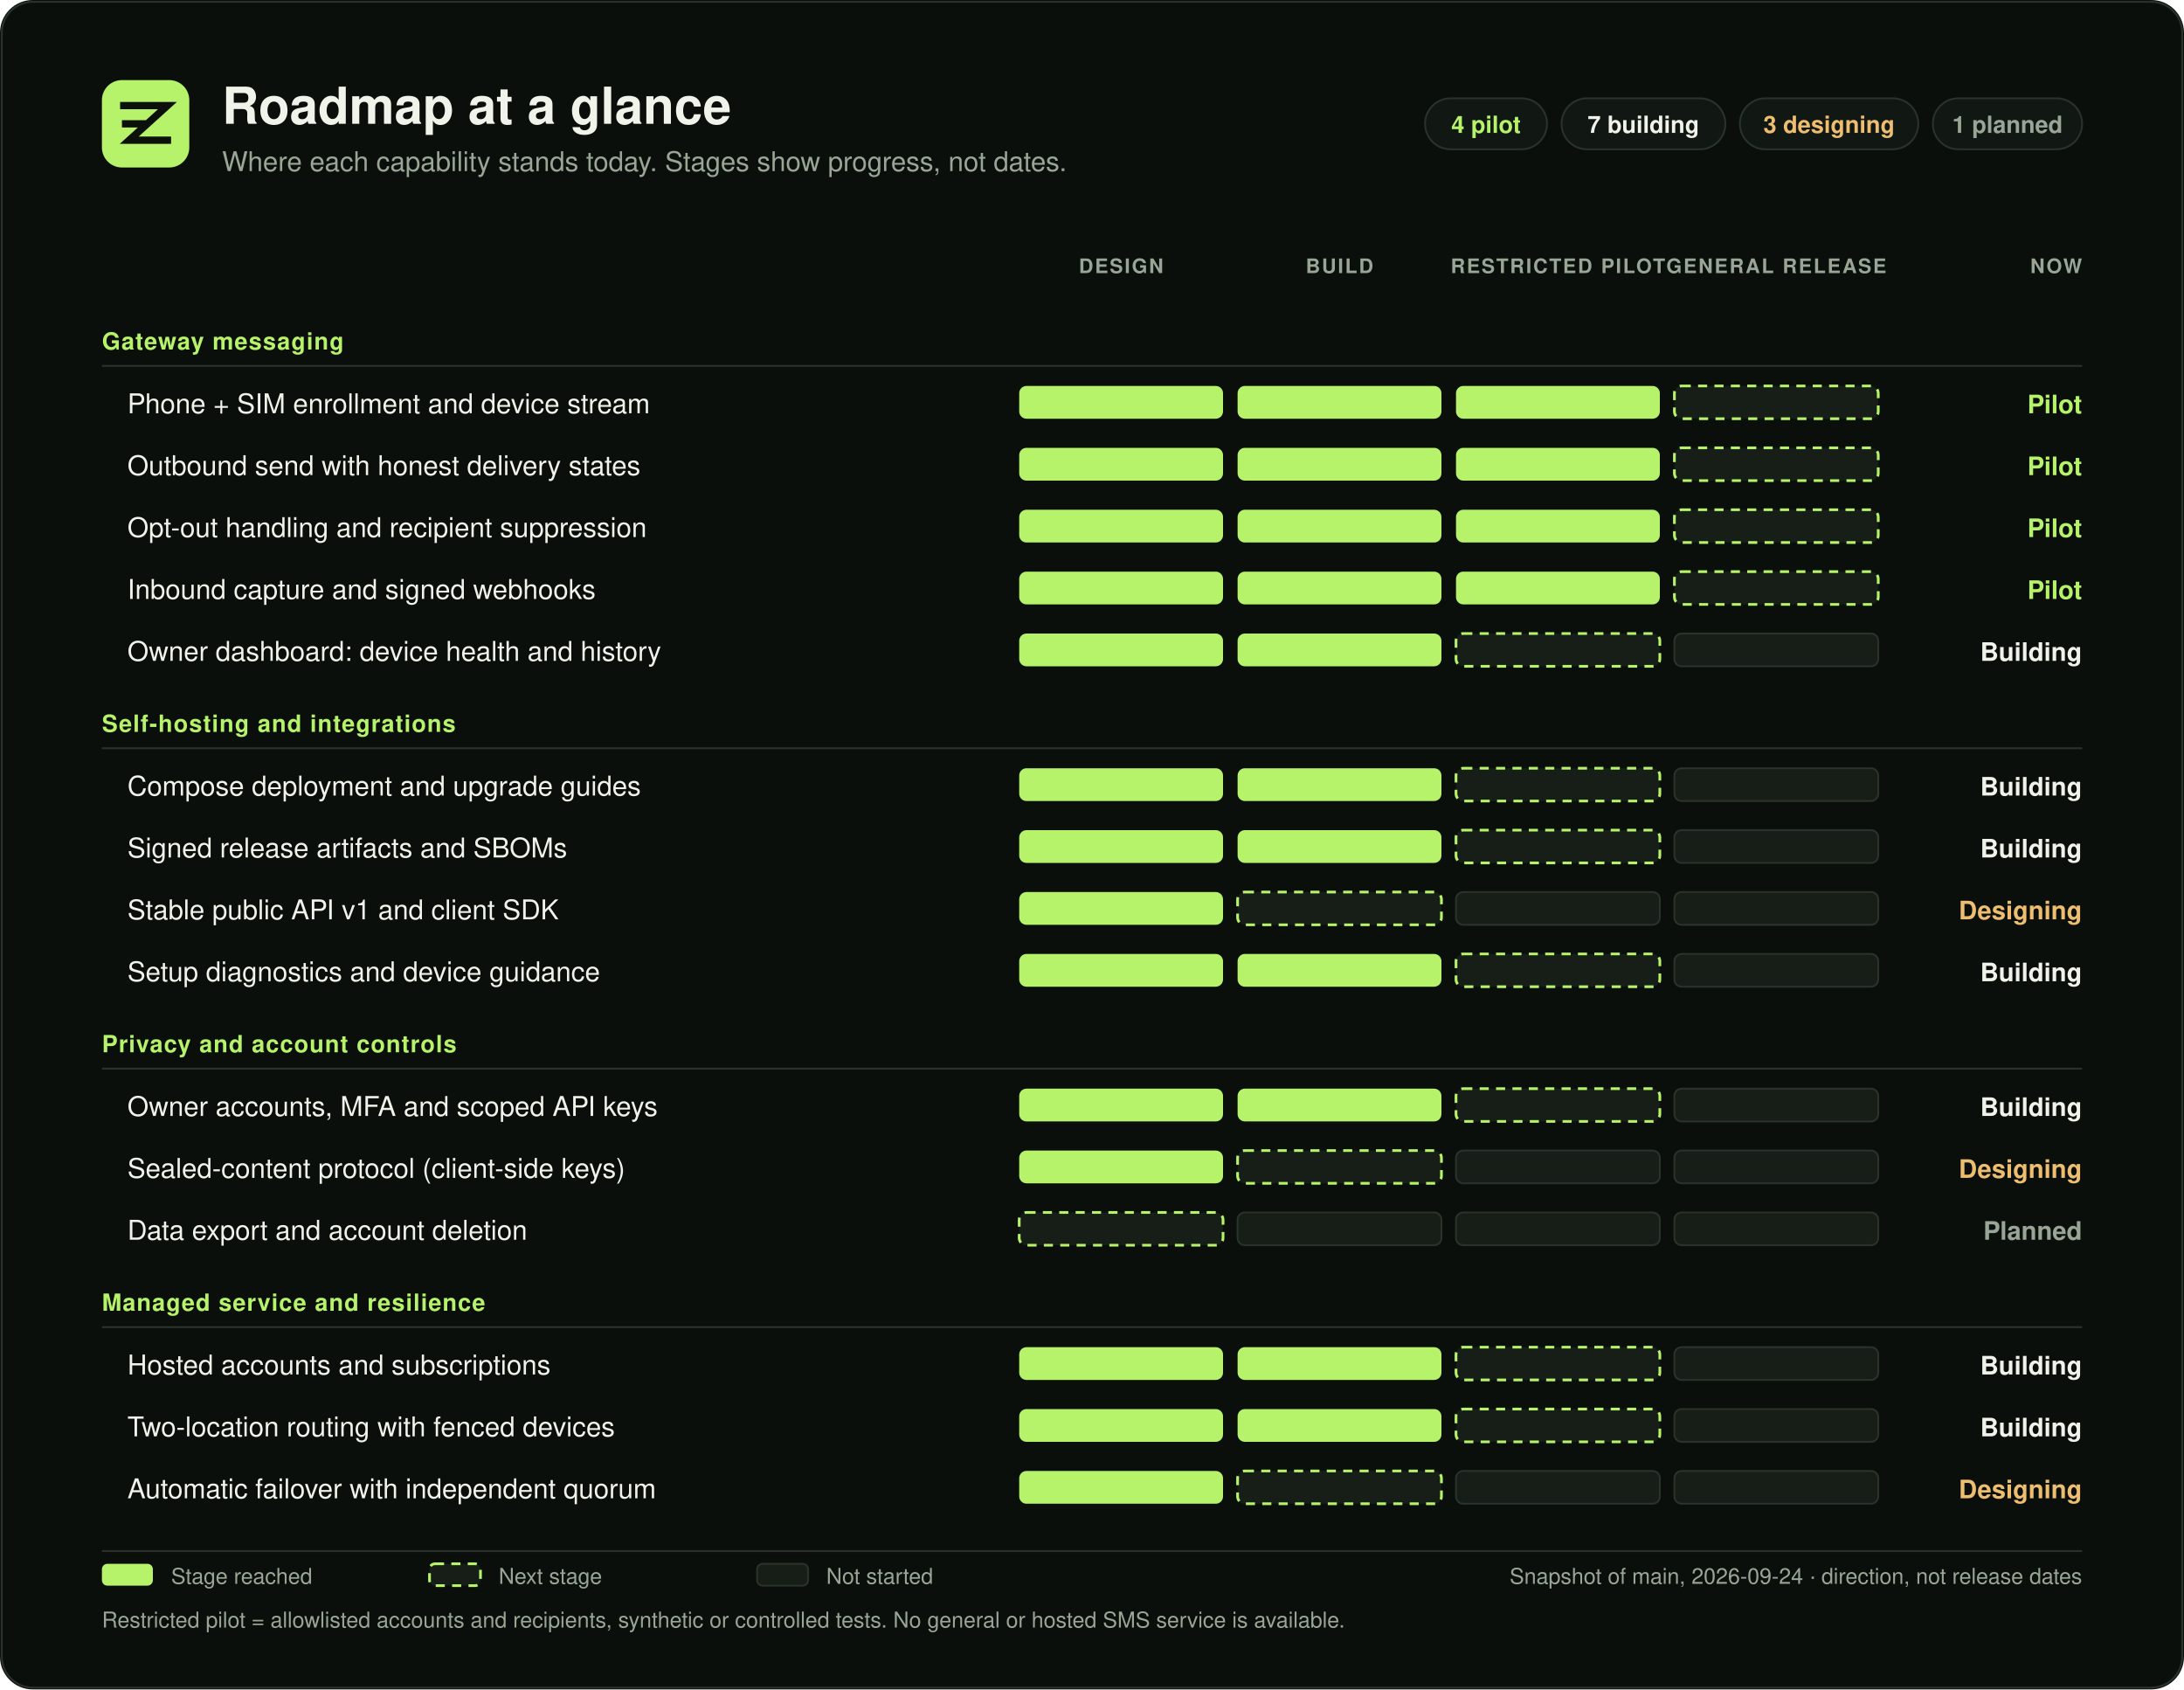
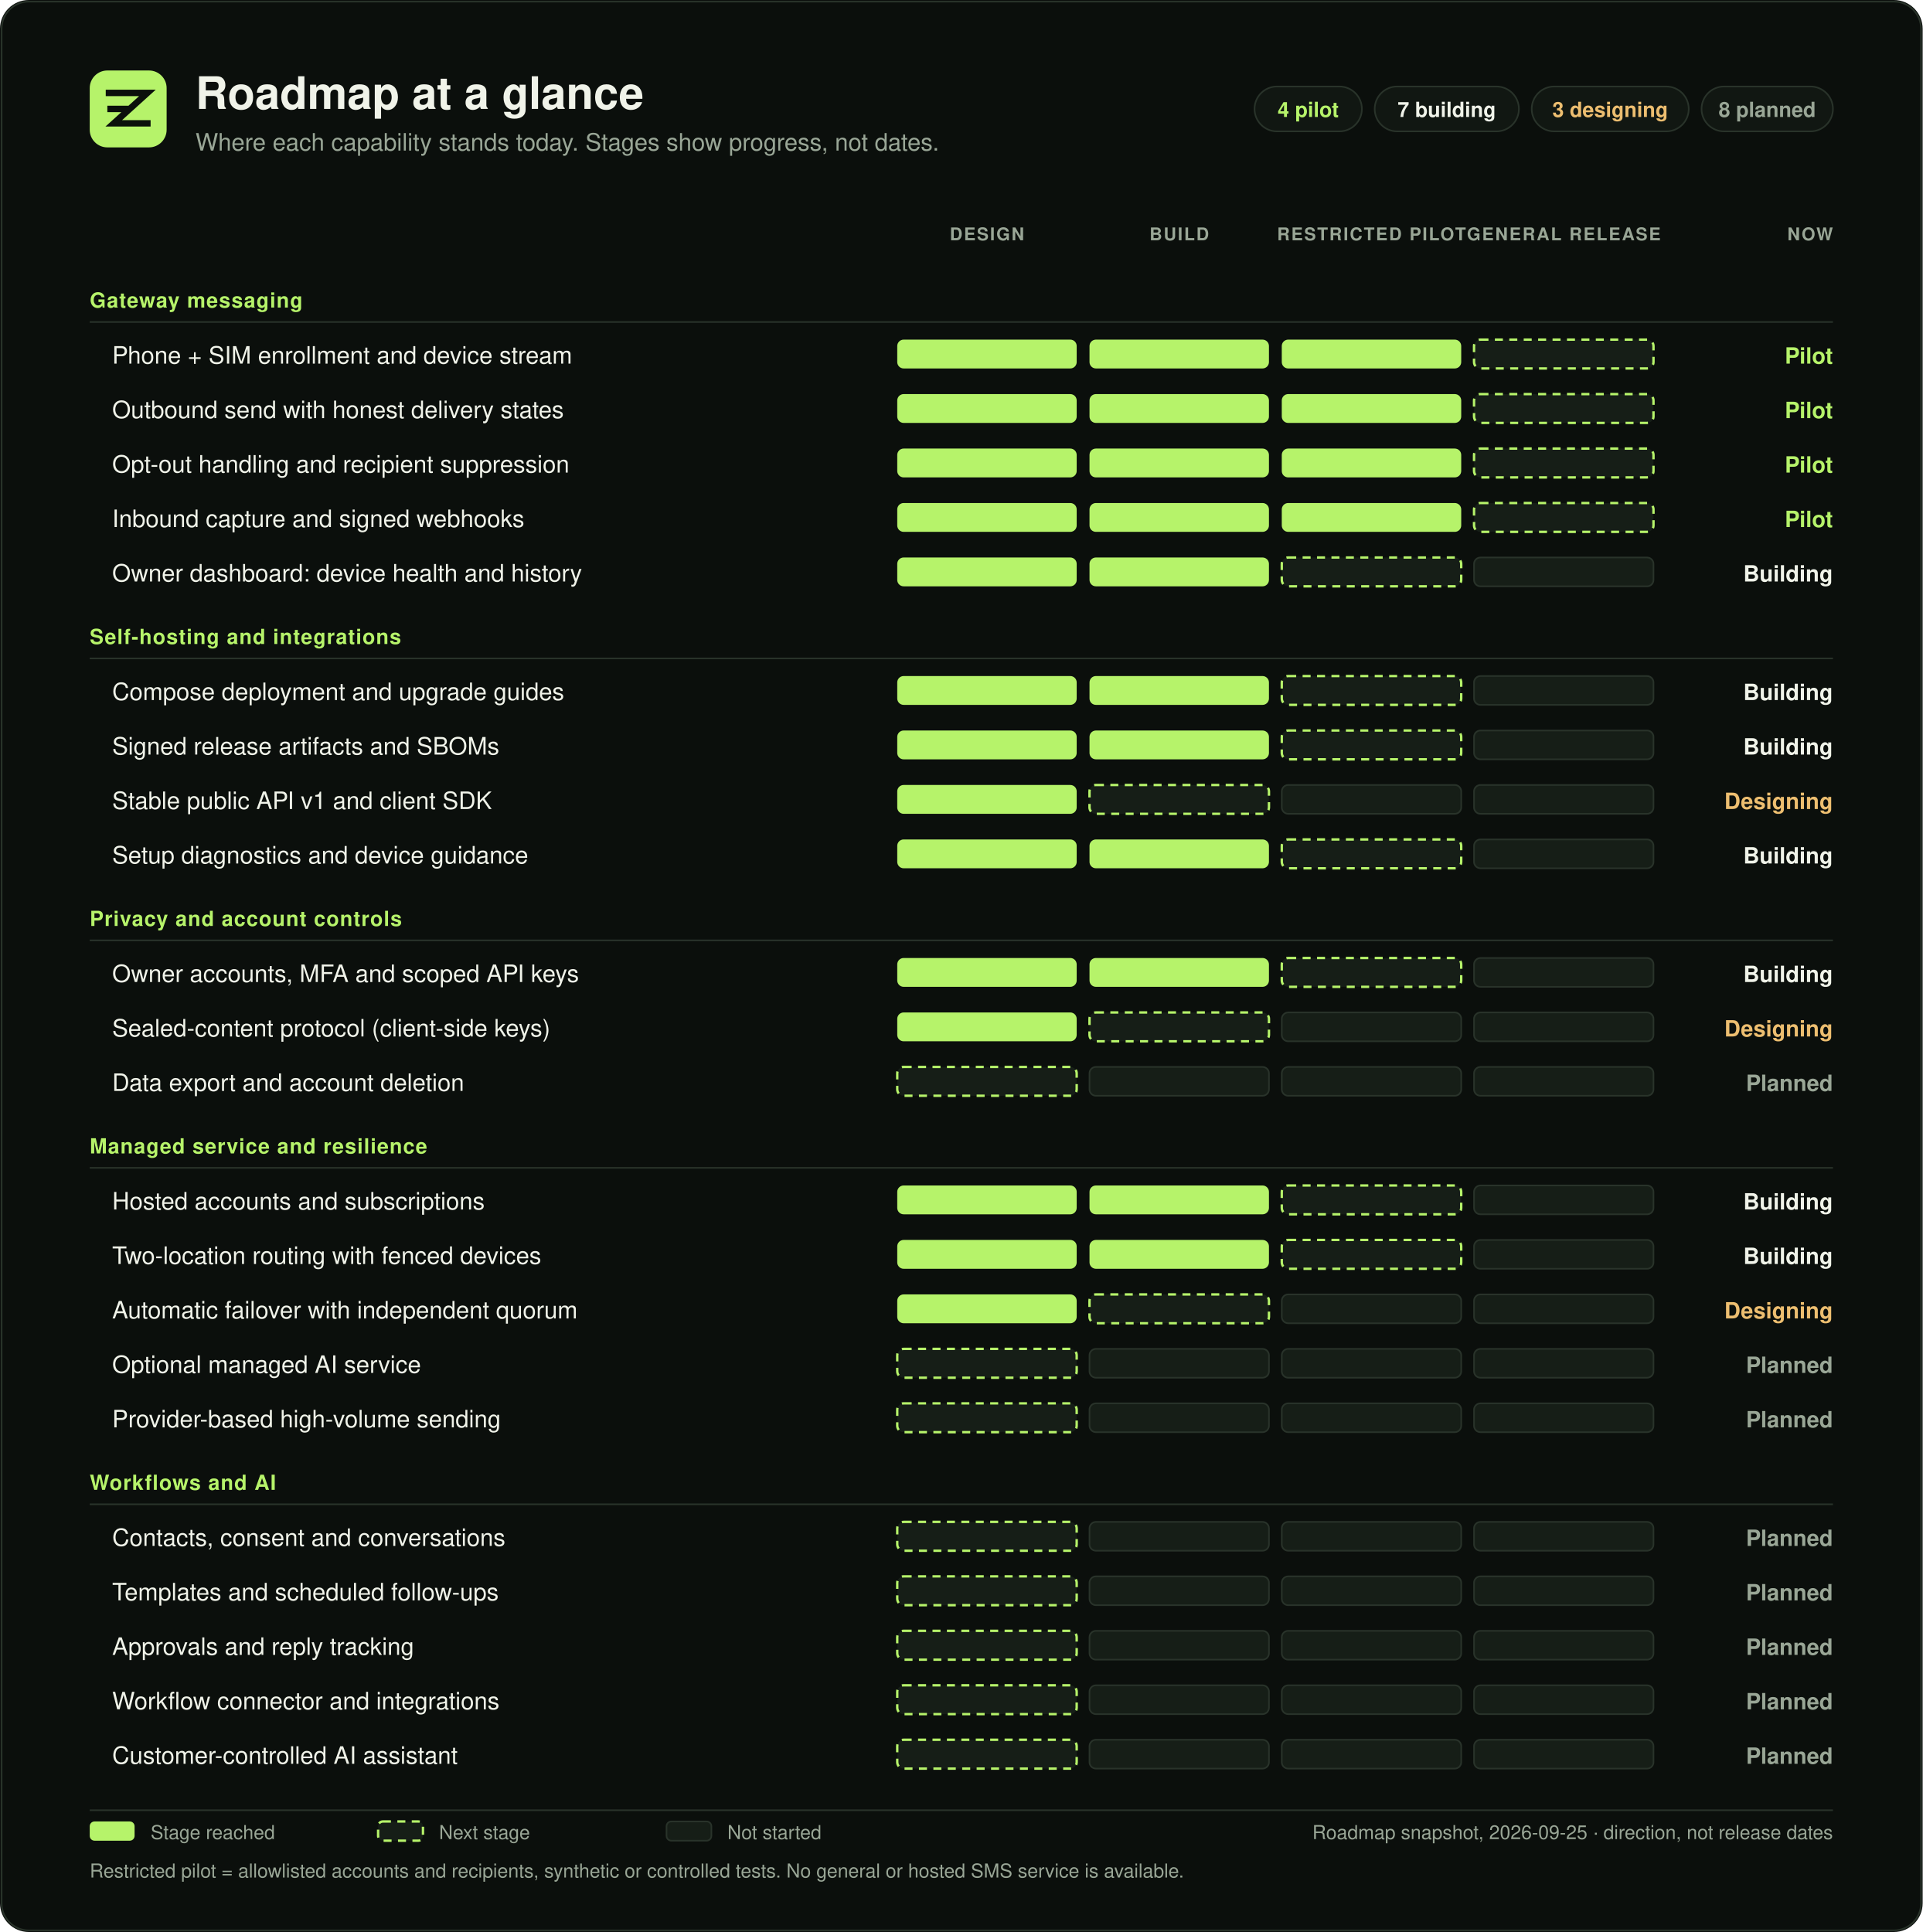
- <svg xmlns="http://www.w3.org/2000/svg" viewBox="0 0 1200 928" width="1200" height="928" role="img" aria-labelledby="t d">
+ <svg xmlns="http://www.w3.org/2000/svg" viewBox="0 0 1200 1206" width="1200" height="1206" role="img" aria-labelledby="t d">
  <style>
text{font-family:-apple-system,BlinkMacSystemFont,'Segoe UI',Helvetica,Arial,sans-serif}
.h1{font-size:28px;font-weight:700;fill:#f0f3e9}
.sub{font-size:15px;fill:#99a696}
.col{font-size:11px;font-weight:600;letter-spacing:.08em;fill:#99a696}
.track{font-size:13px;font-weight:700;letter-spacing:.04em;fill:#b6f36a}
.item{font-size:15px;fill:#f0f3e9}
.status{font-size:14px;font-weight:600}
.chip{font-size:13px}
.foot{font-size:12px;fill:#99a696}
.rule{stroke:#29332a;stroke-width:1}
.seg.on{fill:#b6f36a}
.seg.next{fill:#161e17;stroke:#b6f36a;stroke-width:1.5;stroke-dasharray:5 4}
.seg.off{fill:#161e17;stroke:#29332a;stroke-width:1}
</style>
-   <rect width="1200" height="928" rx="18" fill="#0b0f0c" />
-   <rect x="1" y="1" width="1198" height="926" rx="17" fill="none" stroke="#29332a" />
+   <rect width="1200" height="1206" rx="18" fill="#0b0f0c" />
+   <rect x="1" y="1" width="1198" height="1204" rx="17" fill="none" stroke="#29332a" />
  <g transform="translate(56 44)">
    <rect width="48" height="48" rx="11" fill="#b6f36a" />
    <path d="M12 14h24L15 33h21M13 24h9" fill="none" stroke="#0b100b" stroke-width="4" stroke-linecap="square" />
  </g>
  <text x="122" y="68" class="h1">Roadmap at a glance</text>
  <text x="122" y="94" class="sub">Where each capability stands today. Stages show progress, not dates.</text>
  <rect x="1062" y="54" width="82" height="28" rx="14" fill="#111712" stroke="#29332a" />
-   <text x="1103" y="73" text-anchor="middle" class="status chip" fill="#99a696">1 planned</text>
+   <text x="1103" y="73" text-anchor="middle" class="status chip" fill="#99a696">8 planned</text>
  <rect x="956" y="54" width="98" height="28" rx="14" fill="#111712" stroke="#29332a" />
  <text x="1005" y="73" text-anchor="middle" class="status chip" fill="#edbe70">3 designing</text>
  <rect x="858" y="54" width="90" height="28" rx="14" fill="#111712" stroke="#29332a" />
  <text x="903" y="73" text-anchor="middle" class="status chip" fill="#f0f3e9">7 building</text>
  <rect x="783" y="54" width="67" height="28" rx="14" fill="#111712" stroke="#29332a" />
  <text x="816.5" y="73" text-anchor="middle" class="status chip" fill="#b6f36a">4 pilot</text>
  <text x="616" y="150" text-anchor="middle" class="col">DESIGN</text>
  <text x="736" y="150" text-anchor="middle" class="col">BUILD</text>
  <text x="856" y="150" text-anchor="middle" class="col">RESTRICTED PILOT</text>
  <text x="976" y="150" text-anchor="middle" class="col">GENERAL RELEASE</text>
  <text x="1144" y="150" text-anchor="end" class="col">NOW</text>
  <text x="56" y="192" class="track">Gateway messaging</text>
  <line x1="56" y1="201" x2="1144" y2="201" class="rule" />
  <text x="70" y="227" class="item">Phone + SIM enrollment and device stream</text>
  <rect x="560" y="212" width="112" height="18" rx="4" class="seg on" />
  <rect x="680" y="212" width="112" height="18" rx="4" class="seg on" />
  <rect x="800" y="212" width="112" height="18" rx="4" class="seg on" />
  <rect x="920" y="212" width="112" height="18" rx="4" class="seg next" />
  <text x="1144" y="227" text-anchor="end" class="status" fill="#b6f36a">Pilot</text>
  <text x="70" y="261" class="item">Outbound send with honest delivery states</text>
  <rect x="560" y="246" width="112" height="18" rx="4" class="seg on" />
  <rect x="680" y="246" width="112" height="18" rx="4" class="seg on" />
  <rect x="800" y="246" width="112" height="18" rx="4" class="seg on" />
  <rect x="920" y="246" width="112" height="18" rx="4" class="seg next" />
  <text x="1144" y="261" text-anchor="end" class="status" fill="#b6f36a">Pilot</text>
  <text x="70" y="295" class="item">Opt-out handling and recipient suppression</text>
  <rect x="560" y="280" width="112" height="18" rx="4" class="seg on" />
  <rect x="680" y="280" width="112" height="18" rx="4" class="seg on" />
  <rect x="800" y="280" width="112" height="18" rx="4" class="seg on" />
  <rect x="920" y="280" width="112" height="18" rx="4" class="seg next" />
  <text x="1144" y="295" text-anchor="end" class="status" fill="#b6f36a">Pilot</text>
  <text x="70" y="329" class="item">Inbound capture and signed webhooks</text>
  <rect x="560" y="314" width="112" height="18" rx="4" class="seg on" />
  <rect x="680" y="314" width="112" height="18" rx="4" class="seg on" />
  <rect x="800" y="314" width="112" height="18" rx="4" class="seg on" />
  <rect x="920" y="314" width="112" height="18" rx="4" class="seg next" />
  <text x="1144" y="329" text-anchor="end" class="status" fill="#b6f36a">Pilot</text>
  <text x="70" y="363" class="item">Owner dashboard: device health and history</text>
  <rect x="560" y="348" width="112" height="18" rx="4" class="seg on" />
  <rect x="680" y="348" width="112" height="18" rx="4" class="seg on" />
  <rect x="800" y="348" width="112" height="18" rx="4" class="seg next" />
  <rect x="920" y="348" width="112" height="18" rx="4" class="seg off" />
  <text x="1144" y="363" text-anchor="end" class="status" fill="#f0f3e9">Building</text>
  <text x="56" y="402" class="track">Self-hosting and integrations</text>
  <line x1="56" y1="411" x2="1144" y2="411" class="rule" />
  <text x="70" y="437" class="item">Compose deployment and upgrade guides</text>
  <rect x="560" y="422" width="112" height="18" rx="4" class="seg on" />
  <rect x="680" y="422" width="112" height="18" rx="4" class="seg on" />
  <rect x="800" y="422" width="112" height="18" rx="4" class="seg next" />
  <rect x="920" y="422" width="112" height="18" rx="4" class="seg off" />
  <text x="1144" y="437" text-anchor="end" class="status" fill="#f0f3e9">Building</text>
  <text x="70" y="471" class="item">Signed release artifacts and SBOMs</text>
  <rect x="560" y="456" width="112" height="18" rx="4" class="seg on" />
  <rect x="680" y="456" width="112" height="18" rx="4" class="seg on" />
  <rect x="800" y="456" width="112" height="18" rx="4" class="seg next" />
  <rect x="920" y="456" width="112" height="18" rx="4" class="seg off" />
  <text x="1144" y="471" text-anchor="end" class="status" fill="#f0f3e9">Building</text>
  <text x="70" y="505" class="item">Stable public API v1 and client SDK</text>
  <rect x="560" y="490" width="112" height="18" rx="4" class="seg on" />
  <rect x="680" y="490" width="112" height="18" rx="4" class="seg next" />
  <rect x="800" y="490" width="112" height="18" rx="4" class="seg off" />
  <rect x="920" y="490" width="112" height="18" rx="4" class="seg off" />
  <text x="1144" y="505" text-anchor="end" class="status" fill="#edbe70">Designing</text>
  <text x="70" y="539" class="item">Setup diagnostics and device guidance</text>
  <rect x="560" y="524" width="112" height="18" rx="4" class="seg on" />
  <rect x="680" y="524" width="112" height="18" rx="4" class="seg on" />
  <rect x="800" y="524" width="112" height="18" rx="4" class="seg next" />
  <rect x="920" y="524" width="112" height="18" rx="4" class="seg off" />
  <text x="1144" y="539" text-anchor="end" class="status" fill="#f0f3e9">Building</text>
  <text x="56" y="578" class="track">Privacy and account controls</text>
  <line x1="56" y1="587" x2="1144" y2="587" class="rule" />
  <text x="70" y="613" class="item">Owner accounts, MFA and scoped API keys</text>
  <rect x="560" y="598" width="112" height="18" rx="4" class="seg on" />
  <rect x="680" y="598" width="112" height="18" rx="4" class="seg on" />
  <rect x="800" y="598" width="112" height="18" rx="4" class="seg next" />
  <rect x="920" y="598" width="112" height="18" rx="4" class="seg off" />
  <text x="1144" y="613" text-anchor="end" class="status" fill="#f0f3e9">Building</text>
  <text x="70" y="647" class="item">Sealed-content protocol (client-side keys)</text>
  <rect x="560" y="632" width="112" height="18" rx="4" class="seg on" />
  <rect x="680" y="632" width="112" height="18" rx="4" class="seg next" />
  <rect x="800" y="632" width="112" height="18" rx="4" class="seg off" />
  <rect x="920" y="632" width="112" height="18" rx="4" class="seg off" />
  <text x="1144" y="647" text-anchor="end" class="status" fill="#edbe70">Designing</text>
  <text x="70" y="681" class="item">Data export and account deletion</text>
  <rect x="560" y="666" width="112" height="18" rx="4" class="seg next" />
  <rect x="680" y="666" width="112" height="18" rx="4" class="seg off" />
  <rect x="800" y="666" width="112" height="18" rx="4" class="seg off" />
  <rect x="920" y="666" width="112" height="18" rx="4" class="seg off" />
  <text x="1144" y="681" text-anchor="end" class="status" fill="#99a696">Planned</text>
  <text x="56" y="720" class="track">Managed service and resilience</text>
  <line x1="56" y1="729" x2="1144" y2="729" class="rule" />
  <text x="70" y="755" class="item">Hosted accounts and subscriptions</text>
  <rect x="560" y="740" width="112" height="18" rx="4" class="seg on" />
  <rect x="680" y="740" width="112" height="18" rx="4" class="seg on" />
  <rect x="800" y="740" width="112" height="18" rx="4" class="seg next" />
  <rect x="920" y="740" width="112" height="18" rx="4" class="seg off" />
  <text x="1144" y="755" text-anchor="end" class="status" fill="#f0f3e9">Building</text>
  <text x="70" y="789" class="item">Two-location routing with fenced devices</text>
  <rect x="560" y="774" width="112" height="18" rx="4" class="seg on" />
  <rect x="680" y="774" width="112" height="18" rx="4" class="seg on" />
  <rect x="800" y="774" width="112" height="18" rx="4" class="seg next" />
  <rect x="920" y="774" width="112" height="18" rx="4" class="seg off" />
  <text x="1144" y="789" text-anchor="end" class="status" fill="#f0f3e9">Building</text>
  <text x="70" y="823" class="item">Automatic failover with independent quorum</text>
  <rect x="560" y="808" width="112" height="18" rx="4" class="seg on" />
  <rect x="680" y="808" width="112" height="18" rx="4" class="seg next" />
  <rect x="800" y="808" width="112" height="18" rx="4" class="seg off" />
  <rect x="920" y="808" width="112" height="18" rx="4" class="seg off" />
  <text x="1144" y="823" text-anchor="end" class="status" fill="#edbe70">Designing</text>
-   <line x1="56" y1="852" x2="1144" y2="852" class="rule" />
-   <rect x="56" y="859" width="28" height="12" rx="3" class="seg on" />
-   <text x="94" y="870" class="foot">Stage reached</text>
-   <rect x="236" y="859" width="28" height="12" rx="3" class="seg next" />
-   <text x="274" y="870" class="foot">Next stage</text>
-   <rect x="416" y="859" width="28" height="12" rx="3" class="seg off" />
-   <text x="454" y="870" class="foot">Not started</text>
-   <text x="1144" y="870" text-anchor="end" class="foot">Snapshot of main, 2026-09-24 · direction, not release dates</text>
-   <text x="56" y="894" class="foot">Restricted pilot = allowlisted accounts and recipients, synthetic or controlled tests. No general or hosted SMS service is available.</text>
+   <text x="70" y="857" class="item">Optional managed AI service</text>
+   <rect x="560" y="842" width="112" height="18" rx="4" class="seg next" />
+   <rect x="680" y="842" width="112" height="18" rx="4" class="seg off" />
+   <rect x="800" y="842" width="112" height="18" rx="4" class="seg off" />
+   <rect x="920" y="842" width="112" height="18" rx="4" class="seg off" />
+   <text x="1144" y="857" text-anchor="end" class="status" fill="#99a696">Planned</text>
+   <text x="70" y="891" class="item">Provider-based high-volume sending</text>
+   <rect x="560" y="876" width="112" height="18" rx="4" class="seg next" />
+   <rect x="680" y="876" width="112" height="18" rx="4" class="seg off" />
+   <rect x="800" y="876" width="112" height="18" rx="4" class="seg off" />
+   <rect x="920" y="876" width="112" height="18" rx="4" class="seg off" />
+   <text x="1144" y="891" text-anchor="end" class="status" fill="#99a696">Planned</text>
+   <text x="56" y="930" class="track">Workflows and AI</text>
+   <line x1="56" y1="939" x2="1144" y2="939" class="rule" />
+   <text x="70" y="965" class="item">Contacts, consent and conversations</text>
+   <rect x="560" y="950" width="112" height="18" rx="4" class="seg next" />
+   <rect x="680" y="950" width="112" height="18" rx="4" class="seg off" />
+   <rect x="800" y="950" width="112" height="18" rx="4" class="seg off" />
+   <rect x="920" y="950" width="112" height="18" rx="4" class="seg off" />
+   <text x="1144" y="965" text-anchor="end" class="status" fill="#99a696">Planned</text>
+   <text x="70" y="999" class="item">Templates and scheduled follow-ups</text>
+   <rect x="560" y="984" width="112" height="18" rx="4" class="seg next" />
+   <rect x="680" y="984" width="112" height="18" rx="4" class="seg off" />
+   <rect x="800" y="984" width="112" height="18" rx="4" class="seg off" />
+   <rect x="920" y="984" width="112" height="18" rx="4" class="seg off" />
+   <text x="1144" y="999" text-anchor="end" class="status" fill="#99a696">Planned</text>
+   <text x="70" y="1033" class="item">Approvals and reply tracking</text>
+   <rect x="560" y="1018" width="112" height="18" rx="4" class="seg next" />
+   <rect x="680" y="1018" width="112" height="18" rx="4" class="seg off" />
+   <rect x="800" y="1018" width="112" height="18" rx="4" class="seg off" />
+   <rect x="920" y="1018" width="112" height="18" rx="4" class="seg off" />
+   <text x="1144" y="1033" text-anchor="end" class="status" fill="#99a696">Planned</text>
+   <text x="70" y="1067" class="item">Workflow connector and integrations</text>
+   <rect x="560" y="1052" width="112" height="18" rx="4" class="seg next" />
+   <rect x="680" y="1052" width="112" height="18" rx="4" class="seg off" />
+   <rect x="800" y="1052" width="112" height="18" rx="4" class="seg off" />
+   <rect x="920" y="1052" width="112" height="18" rx="4" class="seg off" />
+   <text x="1144" y="1067" text-anchor="end" class="status" fill="#99a696">Planned</text>
+   <text x="70" y="1101" class="item">Customer-controlled AI assistant</text>
+   <rect x="560" y="1086" width="112" height="18" rx="4" class="seg next" />
+   <rect x="680" y="1086" width="112" height="18" rx="4" class="seg off" />
+   <rect x="800" y="1086" width="112" height="18" rx="4" class="seg off" />
+   <rect x="920" y="1086" width="112" height="18" rx="4" class="seg off" />
+   <text x="1144" y="1101" text-anchor="end" class="status" fill="#99a696">Planned</text>
+   <line x1="56" y1="1130" x2="1144" y2="1130" class="rule" />
+   <rect x="56" y="1137" width="28" height="12" rx="3" class="seg on" />
+   <text x="94" y="1148" class="foot">Stage reached</text>
+   <rect x="236" y="1137" width="28" height="12" rx="3" class="seg next" />
+   <text x="274" y="1148" class="foot">Next stage</text>
+   <rect x="416" y="1137" width="28" height="12" rx="3" class="seg off" />
+   <text x="454" y="1148" class="foot">Not started</text>
+   <text x="1144" y="1148" text-anchor="end" class="foot">Roadmap snapshot, 2026-09-25 · direction, not release dates</text>
+   <text x="56" y="1172" class="foot">Restricted pilot = allowlisted accounts and recipients, synthetic or controlled tests. No general or hosted SMS service is available.</text>
</svg>
